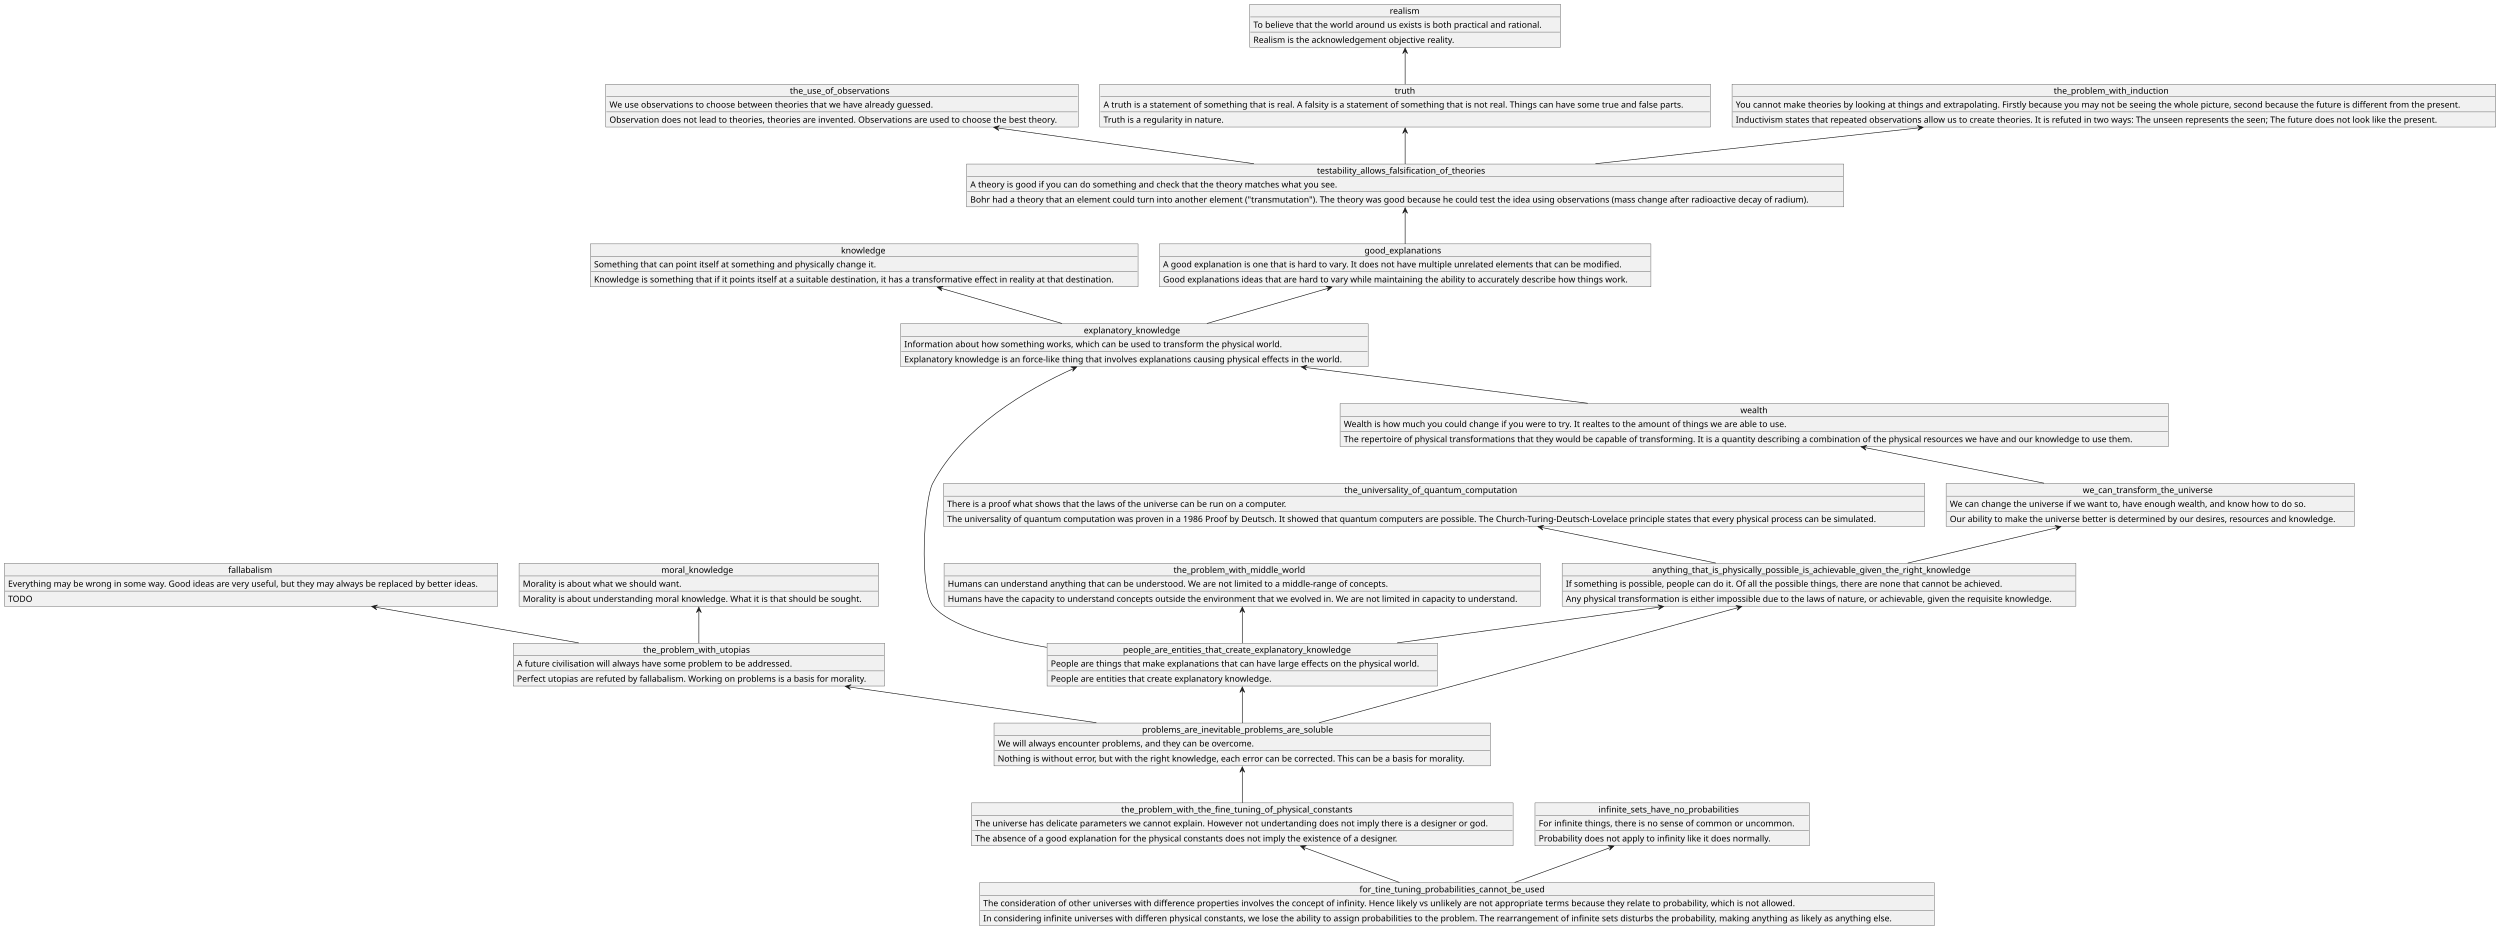
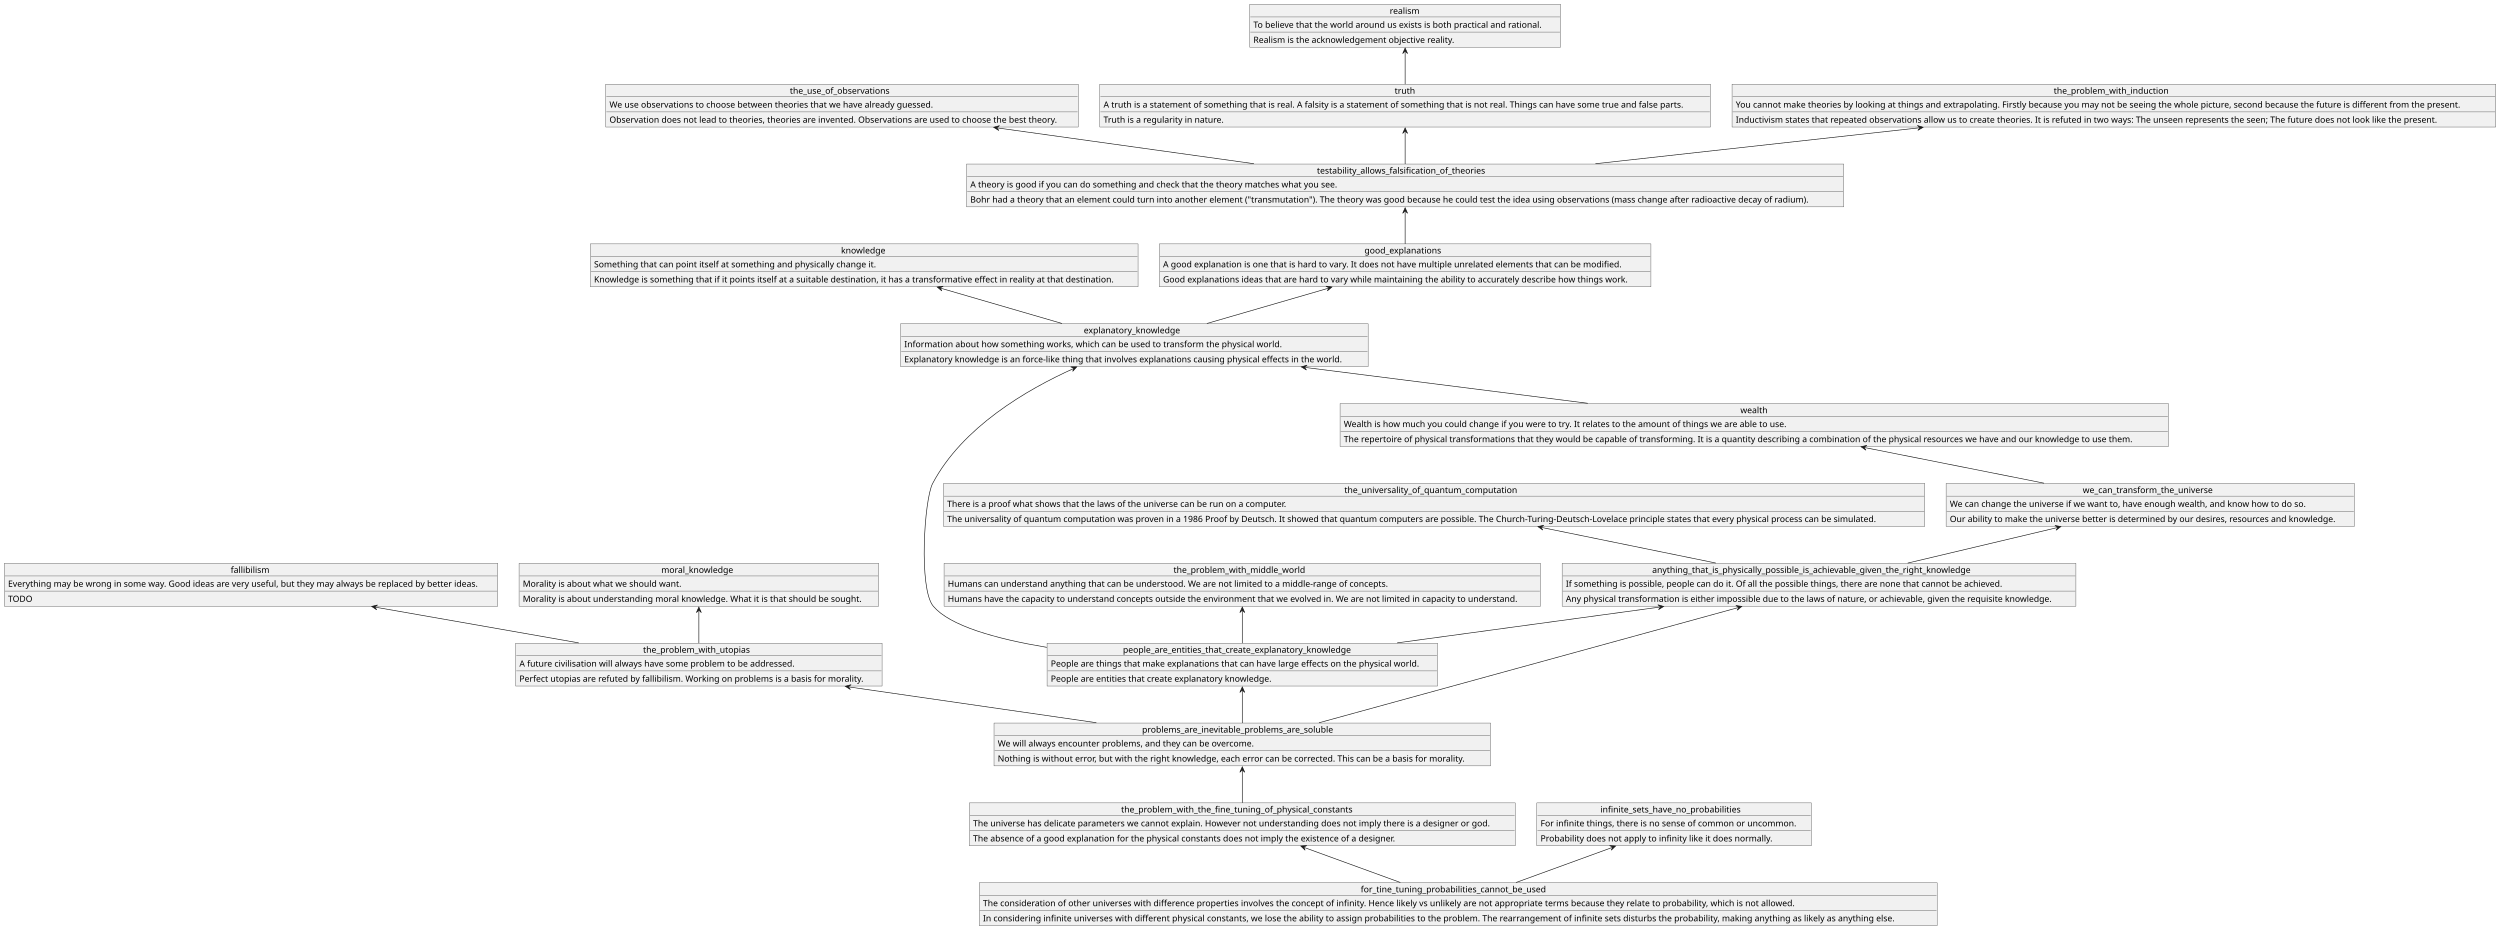
<svg xmlns="http://www.w3.org/2000/svg" contentStyleType="text/css" height="1507px" preserveAspectRatio="none" style="width:4053px;height:1507px;background:#FFFFFF;" version="1.1" viewBox="0 0 4053 1507" width="4053px" zoomAndPan="magnify">
  <defs />
  <g>
    <g id="elem_for_tine_tuning_probabilities_cannot_be_used">
-       <rect fill="#F1F1F1" height="69.465" style="stroke:#181818;stroke-width:0.5;" width="1548" x="1588" y="1431.12" />
-       <text fill="#000000" font-family="sans-serif" font-size="14" lengthAdjust="spacing" textLength="316" x="2204" y="1446.655">for_tine_tuning_probabilities_cannot_be_used</text>
-       <line style="stroke:#181818;stroke-width:0.5;" x1="1589" x2="3135" y1="1451.608" y2="1451.608" />
-       <text fill="#000000" font-family="sans-serif" font-size="14" lengthAdjust="spacing" textLength="1373" x="1594" y="1469.143">The consideration of other universes with difference properties involves the concept of infinity. Hence likely vs unlikely are not appropriate terms because they relate to probability, which is not allowed.</text>
-       <line style="stroke:#181818;stroke-width:0.5;" x1="1589" x2="3135" y1="1476.097" y2="1476.097" />
-       <text fill="#000000" font-family="sans-serif" font-size="14" lengthAdjust="spacing" textLength="1536" x="1594" y="1493.632">In considering infinite universes with differen physical constants, we lose the ability to assign probabilities to the problem. The rearrangement of infinite sets disturbs the probability, making anything as likely as anything else.</text>
+       <rect fill="#F1F1F1" height="69.465" style="stroke:#181818;stroke-width:0.5;" width="1553" x="1587.5" y="1431.12" />
+       <text fill="#000000" font-family="sans-serif" font-size="14" lengthAdjust="spacing" textLength="316" x="2206" y="1446.655">for_tine_tuning_probabilities_cannot_be_used</text>
+       <line style="stroke:#181818;stroke-width:0.5;" x1="1588.5" x2="3139.5" y1="1451.608" y2="1451.608" />
+       <text fill="#000000" font-family="sans-serif" font-size="14" lengthAdjust="spacing" textLength="1373" x="1593.5" y="1469.143">The consideration of other universes with difference properties involves the concept of infinity. Hence likely vs unlikely are not appropriate terms because they relate to probability, which is not allowed.</text>
+       <line style="stroke:#181818;stroke-width:0.5;" x1="1588.5" x2="3139.5" y1="1476.097" y2="1476.097" />
+       <text fill="#000000" font-family="sans-serif" font-size="14" lengthAdjust="spacing" textLength="1541" x="1593.5" y="1493.632">In considering infinite universes with different physical constants, we lose the ability to assign probabilities to the problem. The rearrangement of infinite sets disturbs the probability, making anything as likely as anything else.</text>
    </g>
    <g id="elem_the_problem_with_the_fine_tuning_of_physical_constants">
-       <rect fill="#F1F1F1" height="69.465" style="stroke:#181818;stroke-width:0.5;" width="878" x="1575" y="1301.65" />
+       <rect fill="#F1F1F1" height="69.465" style="stroke:#181818;stroke-width:0.5;" width="885" x="1571.5" y="1301.65" />
      <text fill="#000000" font-family="sans-serif" font-size="14" lengthAdjust="spacing" textLength="393" x="1817.5" y="1317.185">the_problem_with_the_fine_tuning_of_physical_constants</text>
-       <line style="stroke:#181818;stroke-width:0.5;" x1="1576" x2="2452" y1="1322.138" y2="1322.138" />
-       <text fill="#000000" font-family="sans-serif" font-size="14" lengthAdjust="spacing" textLength="866" x="1581" y="1339.673">The universe has delicate parameters we cannot explain. However not undertanding does not imply there is a designer or god.</text>
-       <line style="stroke:#181818;stroke-width:0.5;" x1="1576" x2="2452" y1="1346.627" y2="1346.627" />
-       <text fill="#000000" font-family="sans-serif" font-size="14" lengthAdjust="spacing" textLength="719" x="1581" y="1364.162">The absence of a good explanation for the physical constants does not imply the existence of a designer.</text>
+       <line style="stroke:#181818;stroke-width:0.5;" x1="1572.5" x2="2455.5" y1="1322.138" y2="1322.138" />
+       <text fill="#000000" font-family="sans-serif" font-size="14" lengthAdjust="spacing" textLength="873" x="1577.5" y="1339.673">The universe has delicate parameters we cannot explain. However not understanding does not imply there is a designer or god.</text>
+       <line style="stroke:#181818;stroke-width:0.5;" x1="1572.5" x2="2455.5" y1="1346.627" y2="1346.627" />
+       <text fill="#000000" font-family="sans-serif" font-size="14" lengthAdjust="spacing" textLength="719" x="1577.5" y="1364.162">The absence of a good explanation for the physical constants does not imply the existence of a designer.</text>
    </g>
    <g id="elem_infinite_sets_have_no_probabilities">
-       <rect fill="#F1F1F1" height="69.465" style="stroke:#181818;stroke-width:0.5;" width="445" x="2488.5" y="1301.65" />
-       <text fill="#000000" font-family="sans-serif" font-size="14" lengthAdjust="spacing" textLength="239" x="2591.5" y="1317.185">infinite_sets_have_no_probabilities</text>
-       <line style="stroke:#181818;stroke-width:0.5;" x1="2489.5" x2="2932.5" y1="1322.138" y2="1322.138" />
-       <text fill="#000000" font-family="sans-serif" font-size="14" lengthAdjust="spacing" textLength="433" x="2494.5" y="1339.673">For infinite things, there is no sense of common or uncommon.</text>
-       <line style="stroke:#181818;stroke-width:0.5;" x1="2489.5" x2="2932.5" y1="1346.627" y2="1346.627" />
-       <text fill="#000000" font-family="sans-serif" font-size="14" lengthAdjust="spacing" textLength="393" x="2494.5" y="1364.162">Probability does not apply to infinity like it does normally.</text>
+       <rect fill="#F1F1F1" height="69.465" style="stroke:#181818;stroke-width:0.5;" width="445" x="2491.5" y="1301.65" />
+       <text fill="#000000" font-family="sans-serif" font-size="14" lengthAdjust="spacing" textLength="239" x="2594.5" y="1317.185">infinite_sets_have_no_probabilities</text>
+       <line style="stroke:#181818;stroke-width:0.5;" x1="2492.5" x2="2935.5" y1="1322.138" y2="1322.138" />
+       <text fill="#000000" font-family="sans-serif" font-size="14" lengthAdjust="spacing" textLength="433" x="2497.5" y="1339.673">For infinite things, there is no sense of common or uncommon.</text>
+       <line style="stroke:#181818;stroke-width:0.5;" x1="2492.5" x2="2935.5" y1="1346.627" y2="1346.627" />
+       <text fill="#000000" font-family="sans-serif" font-size="14" lengthAdjust="spacing" textLength="393" x="2497.5" y="1364.162">Probability does not apply to infinity like it does normally.</text>
    </g>
    <g id="elem_problems_are_inevitable_problems_are_soluble">
      <rect fill="#F1F1F1" height="69.465" style="stroke:#181818;stroke-width:0.5;" width="805" x="1611.5" y="1172.19" />
      <text fill="#000000" font-family="sans-serif" font-size="14" lengthAdjust="spacing" textLength="325" x="1851.5" y="1187.725">problems_are_inevitable_problems_are_soluble</text>
      <line style="stroke:#181818;stroke-width:0.5;" x1="1612.5" x2="2415.5" y1="1192.678" y2="1192.678" />
      <text fill="#000000" font-family="sans-serif" font-size="14" lengthAdjust="spacing" textLength="430" x="1617.5" y="1210.213">We will always encounter problems, and they can be overcome.</text>
      <line style="stroke:#181818;stroke-width:0.5;" x1="1612.5" x2="2415.5" y1="1217.167" y2="1217.167" />
      <text fill="#000000" font-family="sans-serif" font-size="14" lengthAdjust="spacing" textLength="793" x="1617.5" y="1234.702">Nothing is without error, but with the right knowledge, each error can be corrected. This can be a basis for morality.</text>
    </g>
    <g id="elem_the_problem_with_utopias">
-       <rect fill="#F1F1F1" height="69.465" style="stroke:#181818;stroke-width:0.5;" width="602" x="832" y="1042.72" />
+       <rect fill="#F1F1F1" height="69.465" style="stroke:#181818;stroke-width:0.5;" width="594" x="836" y="1042.72" />
      <text fill="#000000" font-family="sans-serif" font-size="14" lengthAdjust="spacing" textLength="181" x="1042.5" y="1058.255">the_problem_with_utopias</text>
-       <line style="stroke:#181818;stroke-width:0.5;" x1="833" x2="1433" y1="1063.208" y2="1063.208" />
-       <text fill="#000000" font-family="sans-serif" font-size="14" lengthAdjust="spacing" textLength="465" x="838" y="1080.743">A future civilisation will always have some problem to be addressed.</text>
-       <line style="stroke:#181818;stroke-width:0.5;" x1="833" x2="1433" y1="1087.697" y2="1087.697" />
-       <text fill="#000000" font-family="sans-serif" font-size="14" lengthAdjust="spacing" textLength="590" x="838" y="1105.232">Perfect utopias are refuted by fallabalism. Working on problems is a basis for morality.</text>
+       <line style="stroke:#181818;stroke-width:0.5;" x1="837" x2="1429" y1="1063.208" y2="1063.208" />
+       <text fill="#000000" font-family="sans-serif" font-size="14" lengthAdjust="spacing" textLength="465" x="842" y="1080.743">A future civilisation will always have some problem to be addressed.</text>
+       <line style="stroke:#181818;stroke-width:0.5;" x1="837" x2="1429" y1="1087.697" y2="1087.697" />
+       <text fill="#000000" font-family="sans-serif" font-size="14" lengthAdjust="spacing" textLength="582" x="842" y="1105.232">Perfect utopias are refuted by fallibilism. Working on problems is a basis for morality.</text>
    </g>
    <g id="elem_people_are_entities_that_create_explanatory_knowledge">
      <rect fill="#F1F1F1" height="69.465" style="stroke:#181818;stroke-width:0.5;" width="633" x="1697.5" y="1042.72" />
      <text fill="#000000" font-family="sans-serif" font-size="14" lengthAdjust="spacing" textLength="387" x="1820.5" y="1058.255">people_are_entities_that_create_explanatory_knowledge</text>
      <line style="stroke:#181818;stroke-width:0.5;" x1="1698.5" x2="2329.5" y1="1063.208" y2="1063.208" />
      <text fill="#000000" font-family="sans-serif" font-size="14" lengthAdjust="spacing" textLength="621" x="1703.5" y="1080.743">People are things that make explanations that can have large effects on the physical world.</text>
      <line style="stroke:#181818;stroke-width:0.5;" x1="1698.5" x2="2329.5" y1="1087.697" y2="1087.697" />
      <text fill="#000000" font-family="sans-serif" font-size="14" lengthAdjust="spacing" textLength="372" x="1703.5" y="1105.232">People are entities that create explanatory knowledge.</text>
    </g>
    <g id="elem_anything_that_is_physically_possible_is_achievable_given_the_right_knowledge">
      <rect fill="#F1F1F1" height="69.465" style="stroke:#181818;stroke-width:0.5;" width="833" x="2532.5" y="913.26" />
      <text fill="#000000" font-family="sans-serif" font-size="14" lengthAdjust="spacing" textLength="541" x="2678.5" y="928.795">anything_that_is_physically_possible_is_achievable_given_the_right_knowledge</text>
      <line style="stroke:#181818;stroke-width:0.5;" x1="2533.5" x2="3364.5" y1="933.748" y2="933.748" />
      <text fill="#000000" font-family="sans-serif" font-size="14" lengthAdjust="spacing" textLength="738" x="2538.5" y="951.283">If something is possible, people can do it. Of all the possible things, there are none that cannot be achieved.</text>
      <line style="stroke:#181818;stroke-width:0.5;" x1="2533.5" x2="3364.5" y1="958.237" y2="958.237" />
      <text fill="#000000" font-family="sans-serif" font-size="14" lengthAdjust="spacing" textLength="821" x="2538.5" y="975.772">Any physical transformation is either impossible due to the laws of nature, or achievable, given the requisite knowledge.</text>
    </g>
-     <g id="elem_fallabalism">
+     <g id="elem_fallibilism">
      <rect fill="#F1F1F1" height="69.465" style="stroke:#181818;stroke-width:0.5;" width="800" x="7" y="913.26" />
-       <text fill="#000000" font-family="sans-serif" font-size="14" lengthAdjust="spacing" textLength="74" x="370" y="928.795">fallabalism</text>
+       <text fill="#000000" font-family="sans-serif" font-size="14" lengthAdjust="spacing" textLength="66" x="374" y="928.795">fallibilism</text>
      <line style="stroke:#181818;stroke-width:0.5;" x1="8" x2="806" y1="933.748" y2="933.748" />
      <text fill="#000000" font-family="sans-serif" font-size="14" lengthAdjust="spacing" textLength="788" x="13" y="951.283">Everything may be wrong in some way. Good ideas are very useful, but they may always be replaced by better ideas.</text>
      <line style="stroke:#181818;stroke-width:0.5;" x1="8" x2="806" y1="958.237" y2="958.237" />
      <text fill="#000000" font-family="sans-serif" font-size="14" lengthAdjust="spacing" textLength="41" x="13" y="975.772">TODO</text>
    </g>
    <g id="elem_moral_knowledge">
      <rect fill="#F1F1F1" height="69.465" style="stroke:#181818;stroke-width:0.5;" width="583" x="841.5" y="913.26" />
      <text fill="#000000" font-family="sans-serif" font-size="14" lengthAdjust="spacing" textLength="122" x="1072" y="928.795">moral_knowledge</text>
      <line style="stroke:#181818;stroke-width:0.5;" x1="842.5" x2="1423.5" y1="933.748" y2="933.748" />
      <text fill="#000000" font-family="sans-serif" font-size="14" lengthAdjust="spacing" textLength="266" x="847.5" y="951.283">Morality is about what we should want.</text>
      <line style="stroke:#181818;stroke-width:0.5;" x1="842.5" x2="1423.5" y1="958.237" y2="958.237" />
      <text fill="#000000" font-family="sans-serif" font-size="14" lengthAdjust="spacing" textLength="571" x="847.5" y="975.772">Morality is about understanding moral knowledge. What it is that should be sought.</text>
    </g>
    <g id="elem_explanatory_knowledge">
      <rect fill="#F1F1F1" height="69.465" style="stroke:#181818;stroke-width:0.5;" width="758" x="1460" y="524.86" />
      <text fill="#000000" font-family="sans-serif" font-size="14" lengthAdjust="spacing" textLength="164" x="1757" y="540.395">explanatory_knowledge</text>
      <line style="stroke:#181818;stroke-width:0.5;" x1="1461" x2="2217" y1="545.348" y2="545.348" />
      <text fill="#000000" font-family="sans-serif" font-size="14" lengthAdjust="spacing" textLength="636" x="1466" y="562.883">Information about how something works, which can be used to transform the physical world.</text>
      <line style="stroke:#181818;stroke-width:0.5;" x1="1461" x2="2217" y1="569.837" y2="569.837" />
      <text fill="#000000" font-family="sans-serif" font-size="14" lengthAdjust="spacing" textLength="746" x="1466" y="587.372">Explanatory knowledge is an force-like thing that involves explanations causing physical effects in the world.</text>
    </g>
    <g id="elem_the_problem_with_middle_world">
      <rect fill="#F1F1F1" height="69.465" style="stroke:#181818;stroke-width:0.5;" width="967" x="1530.5" y="913.26" />
      <text fill="#000000" font-family="sans-serif" font-size="14" lengthAdjust="spacing" textLength="223" x="1902.5" y="928.795">the_problem_with_middle_world</text>
      <line style="stroke:#181818;stroke-width:0.5;" x1="1531.5" x2="2496.5" y1="933.748" y2="933.748" />
      <text fill="#000000" font-family="sans-serif" font-size="14" lengthAdjust="spacing" textLength="743" x="1536.5" y="951.283">Humans can understand anything that can be understood. We are not limited to a middle-range of concepts.</text>
      <line style="stroke:#181818;stroke-width:0.5;" x1="1531.5" x2="2496.5" y1="958.237" y2="958.237" />
      <text fill="#000000" font-family="sans-serif" font-size="14" lengthAdjust="spacing" textLength="955" x="1536.5" y="975.772">Humans have the capacity to understand concepts outside the environment that we evolved in. We are not limited in capacity to understand.</text>
    </g>
    <g id="elem_the_universality_of_quantum_computation">
      <rect fill="#F1F1F1" height="69.465" style="stroke:#181818;stroke-width:0.5;" width="1591" x="1529.5" y="783.79" />
      <text fill="#000000" font-family="sans-serif" font-size="14" lengthAdjust="spacing" textLength="291" x="2179.5" y="799.325">the_universality_of_quantum_computation</text>
      <line style="stroke:#181818;stroke-width:0.5;" x1="1530.5" x2="3119.5" y1="804.278" y2="804.278" />
      <text fill="#000000" font-family="sans-serif" font-size="14" lengthAdjust="spacing" textLength="575" x="1535.5" y="821.813">There is a proof what shows that the laws of the universe can be run on a computer.</text>
      <line style="stroke:#181818;stroke-width:0.5;" x1="1530.5" x2="3119.5" y1="828.767" y2="828.767" />
      <text fill="#000000" font-family="sans-serif" font-size="14" lengthAdjust="spacing" textLength="1579" x="1535.5" y="846.302">The universality of quantum computation was proven in a 1986 Proof by Deutsch. It showed that quantum computers are possible. The Church-Turing-Deutsch-Lovelace principle states that every physical process can be simulated.</text>
    </g>
    <g id="elem_we_can_transform_the_universe">
      <rect fill="#F1F1F1" height="69.465" style="stroke:#181818;stroke-width:0.5;" width="662" x="3155" y="783.79" />
      <text fill="#000000" font-family="sans-serif" font-size="14" lengthAdjust="spacing" textLength="219" x="3376.5" y="799.325">we_can_transform_the_universe</text>
      <line style="stroke:#181818;stroke-width:0.5;" x1="3156" x2="3816" y1="804.278" y2="804.278" />
      <text fill="#000000" font-family="sans-serif" font-size="14" lengthAdjust="spacing" textLength="599" x="3161" y="821.813">We can change the universe if we want to, have enough wealth, and know how to do so.</text>
      <line style="stroke:#181818;stroke-width:0.5;" x1="3156" x2="3816" y1="828.767" y2="828.767" />
      <text fill="#000000" font-family="sans-serif" font-size="14" lengthAdjust="spacing" textLength="650" x="3161" y="846.302">Our ability to make the universe better is determined by our desires, resources and knowledge.</text>
    </g>
    <g id="elem_knowledge">
      <rect fill="#F1F1F1" height="69.465" style="stroke:#181818;stroke-width:0.5;" width="888" x="957" y="395.4" />
      <text fill="#000000" font-family="sans-serif" font-size="14" lengthAdjust="spacing" textLength="75" x="1363.5" y="410.935">knowledge</text>
      <line style="stroke:#181818;stroke-width:0.5;" x1="958" x2="1844" y1="415.888" y2="415.888" />
      <text fill="#000000" font-family="sans-serif" font-size="14" lengthAdjust="spacing" textLength="475" x="963" y="433.423">Something that can point itself at something and physically change it.</text>
      <line style="stroke:#181818;stroke-width:0.5;" x1="958" x2="1844" y1="440.377" y2="440.377" />
      <text fill="#000000" font-family="sans-serif" font-size="14" lengthAdjust="spacing" textLength="876" x="963" y="457.912">Knowledge is something that if it points itself at a suitable destination, it has a transformative effect in reality at that destination.</text>
    </g>
    <g id="elem_good_explanations">
      <rect fill="#F1F1F1" height="69.465" style="stroke:#181818;stroke-width:0.5;" width="797" x="1879.5" y="395.4" />
      <text fill="#000000" font-family="sans-serif" font-size="14" lengthAdjust="spacing" textLength="132" x="2212" y="410.935">good_explanations</text>
      <line style="stroke:#181818;stroke-width:0.5;" x1="1880.5" x2="2675.5" y1="415.888" y2="415.888" />
      <text fill="#000000" font-family="sans-serif" font-size="14" lengthAdjust="spacing" textLength="775" x="1885.5" y="433.423">A good explanation is one that is hard to vary. It does not have multiple unrelated elements that can be modified.</text>
      <line style="stroke:#181818;stroke-width:0.5;" x1="1880.5" x2="2675.5" y1="440.377" y2="440.377" />
      <text fill="#000000" font-family="sans-serif" font-size="14" lengthAdjust="spacing" textLength="785" x="1885.5" y="457.912">Good explanations ideas that are hard to vary while maintaining the ability to accurately describe how things work.</text>
    </g>
    <g id="elem_wealth">
      <rect fill="#F1F1F1" height="69.465" style="stroke:#181818;stroke-width:0.5;" width="1343" x="2172.5" y="654.33" />
      <text fill="#000000" font-family="sans-serif" font-size="14" lengthAdjust="spacing" textLength="45" x="2821.5" y="669.865">wealth</text>
      <line style="stroke:#181818;stroke-width:0.5;" x1="2173.5" x2="3514.5" y1="674.818" y2="674.818" />
-       <text fill="#000000" font-family="sans-serif" font-size="14" lengthAdjust="spacing" textLength="745" x="2178.5" y="692.353">Wealth is how much you could change if you were to try. It realtes to the amount of things we are able to use.</text>
+       <text fill="#000000" font-family="sans-serif" font-size="14" lengthAdjust="spacing" textLength="745" x="2178.5" y="692.353">Wealth is how much you could change if you were to try. It relates to the amount of things we are able to use.</text>
      <line style="stroke:#181818;stroke-width:0.5;" x1="2173.5" x2="3514.5" y1="699.307" y2="699.307" />
      <text fill="#000000" font-family="sans-serif" font-size="14" lengthAdjust="spacing" textLength="1331" x="2178.5" y="716.842">The repertoire of physical transformations that they would be capable of transforming. It is a quantity describing a combination of the physical resources we have and our knowledge to use them.</text>
    </g>
    <g id="elem_testability_allows_falsification_of_theories">
      <rect fill="#F1F1F1" height="69.465" style="stroke:#181818;stroke-width:0.5;" width="1422" x="1567" y="265.93" />
      <text fill="#000000" font-family="sans-serif" font-size="14" lengthAdjust="spacing" textLength="286" x="2135" y="281.465">testability_allows_falsification_of_theories</text>
      <line style="stroke:#181818;stroke-width:0.5;" x1="1568" x2="2988" y1="286.418" y2="286.418" />
      <text fill="#000000" font-family="sans-serif" font-size="14" lengthAdjust="spacing" textLength="618" x="1573" y="303.953">A theory is good if you can do something and check that the theory matches what you see.</text>
      <line style="stroke:#181818;stroke-width:0.5;" x1="1568" x2="2988" y1="310.907" y2="310.907" />
      <text fill="#000000" font-family="sans-serif" font-size="14" lengthAdjust="spacing" textLength="1410" x="1573" y="328.442">Bohr had a theory that an element could turn into another element ("transmutation"). The theory was good because he could test the idea using observations (mass change after radioactive decay of radium).</text>
    </g>
    <g id="elem_the_use_of_observations">
      <rect fill="#F1F1F1" height="69.465" style="stroke:#181818;stroke-width:0.5;" width="766" x="982" y="136.47" />
      <text fill="#000000" font-family="sans-serif" font-size="14" lengthAdjust="spacing" textLength="169" x="1280.5" y="152.005">the_use_of_observations</text>
      <line style="stroke:#181818;stroke-width:0.5;" x1="983" x2="1747" y1="156.958" y2="156.958" />
      <text fill="#000000" font-family="sans-serif" font-size="14" lengthAdjust="spacing" textLength="542" x="988" y="174.493">We use observations to choose between theories that we have already guessed.</text>
      <line style="stroke:#181818;stroke-width:0.5;" x1="983" x2="1747" y1="181.447" y2="181.447" />
      <text fill="#000000" font-family="sans-serif" font-size="14" lengthAdjust="spacing" textLength="754" x="988" y="198.982">Observation does not lead to theories, theories are invented. Observations are used to choose the best theory.</text>
    </g>
    <g id="elem_truth">
      <rect fill="#F1F1F1" height="69.465" style="stroke:#181818;stroke-width:0.5;" width="990" x="1783" y="136.47" />
      <text fill="#000000" font-family="sans-serif" font-size="14" lengthAdjust="spacing" textLength="34" x="2261" y="152.005">truth</text>
      <line style="stroke:#181818;stroke-width:0.5;" x1="1784" x2="2772" y1="156.958" y2="156.958" />
      <text fill="#000000" font-family="sans-serif" font-size="14" lengthAdjust="spacing" textLength="978" x="1789" y="174.493">A truth is a statement of something that is real. A falsity is a statement of something that is not real. Things can have some true and false parts.</text>
      <line style="stroke:#181818;stroke-width:0.5;" x1="1784" x2="2772" y1="181.447" y2="181.447" />
      <text fill="#000000" font-family="sans-serif" font-size="14" lengthAdjust="spacing" textLength="205" x="1789" y="198.982">Truth is a regularity in nature.</text>
    </g>
    <g id="elem_the_problem_with_induction">
      <rect fill="#F1F1F1" height="69.465" style="stroke:#181818;stroke-width:0.5;" width="1238" x="2808" y="136.47" />
      <text fill="#000000" font-family="sans-serif" font-size="14" lengthAdjust="spacing" textLength="195" x="3329.5" y="152.005">the_problem_with_induction</text>
      <line style="stroke:#181818;stroke-width:0.5;" x1="2809" x2="4045" y1="156.958" y2="156.958" />
      <text fill="#000000" font-family="sans-serif" font-size="14" lengthAdjust="spacing" textLength="1226" x="2814" y="174.493">You cannot make theories by looking at things and extrapolating. Firstly because you may not be seeing the whole picture, second because the future is different from the present.</text>
      <line style="stroke:#181818;stroke-width:0.5;" x1="2809" x2="4045" y1="181.447" y2="181.447" />
      <text fill="#000000" font-family="sans-serif" font-size="14" lengthAdjust="spacing" textLength="1182" x="2814" y="198.982">Inductivism states that repeated observations allow us to create theories. It is refuted in two ways: The unseen represents the seen; The future does not look like the present.</text>
    </g>
    <g id="elem_realism">
      <rect fill="#F1F1F1" height="69.465" style="stroke:#181818;stroke-width:0.5;" width="504" x="2026" y="7" />
      <text fill="#000000" font-family="sans-serif" font-size="14" lengthAdjust="spacing" textLength="50" x="2253" y="22.535">realism</text>
      <line style="stroke:#181818;stroke-width:0.5;" x1="2027" x2="2529" y1="27.488" y2="27.488" />
      <text fill="#000000" font-family="sans-serif" font-size="14" lengthAdjust="spacing" textLength="492" x="2032" y="45.023">To believe that the world around us exists is both practical and rational.</text>
      <line style="stroke:#181818;stroke-width:0.5;" x1="2027" x2="2529" y1="51.977" y2="51.977" />
      <text fill="#000000" font-family="sans-serif" font-size="14" lengthAdjust="spacing" textLength="338" x="2032" y="69.512">Realism is the acknowledgement objective reality.</text>
    </g>
    <g id="link_the_problem_with_the_fine_tuning_of_physical_constants_for_tine_tuning_probabilities_cannot_be_used">
-       <path codeLine="7" d="M2112.87,1373.6 C2161.84,1391.53 2220.62,1413.06 2268.79,1430.71 " fill="none" id="the_problem_with_the_fine_tuning_of_physical_constants-backto-for_tine_tuning_probabilities_cannot_be_used" style="stroke:#181818;stroke-width:1.0;" />
-       <polygon fill="#181818" points="2108.26,1371.54,2115.338,1378.389,2112.956,1373.258,2118.086,1370.876,2108.26,1371.54" style="stroke:#181818;stroke-width:1.0;" />
+       <path codeLine="7" d="M2113.14,1373.49 C2162.45,1391.44 2221.71,1413.03 2270.25,1430.71 " fill="none" id="the_problem_with_the_fine_tuning_of_physical_constants-backto-for_tine_tuning_probabilities_cannot_be_used" style="stroke:#181818;stroke-width:1.0;" />
+       <polygon fill="#181818" points="2108.79,1371.54,2115.874,1378.382,2113.487,1373.253,2118.616,1370.866,2108.79,1371.54" style="stroke:#181818;stroke-width:1.0;" />
    </g>
    <g id="link_infinite_sets_have_no_probabilities_for_tine_tuning_probabilities_cannot_be_used">
-       <path codeLine="8" d="M2611.84,1373.6 C2562.74,1391.53 2503.79,1413.06 2455.48,1430.71 " fill="none" id="infinite_sets_have_no_probabilities-backto-for_tine_tuning_probabilities_cannot_be_used" style="stroke:#181818;stroke-width:1.0;" />
-       <polygon fill="#181818" points="2616.47,1371.54,2606.644,1370.866,2611.773,1373.253,2609.385,1378.382,2616.47,1371.54" style="stroke:#181818;stroke-width:1.0;" />
+       <path codeLine="8" d="M2614.86,1373.49 C2565.55,1391.44 2506.29,1413.03 2457.75,1430.71 " fill="none" id="infinite_sets_have_no_probabilities-backto-for_tine_tuning_probabilities_cannot_be_used" style="stroke:#181818;stroke-width:1.0;" />
+       <polygon fill="#181818" points="2619.21,1371.54,2609.384,1370.866,2614.513,1373.253,2612.126,1378.382,2619.21,1371.54" style="stroke:#181818;stroke-width:1.0;" />
    </g>
    <g id="link_problems_are_inevitable_problems_are_soluble_the_problem_with_the_fine_tuning_of_physical_constants">
      <path codeLine="15" d="M2014,1247.82 C2014,1265.07 2014,1285.06 2014,1301.57 " fill="none" id="problems_are_inevitable_problems_are_soluble-backto-the_problem_with_the_fine_tuning_of_physical_constants" style="stroke:#181818;stroke-width:1.0;" />
      <polygon fill="#181818" points="2014,1243.08,2010,1252.08,2014,1248.08,2018,1252.08,2014,1243.08" style="stroke:#181818;stroke-width:1.0;" />
    </g>
    <g id="link_the_problem_with_utopias_problems_are_inevitable_problems_are_soluble">
      <path codeLine="28" d="M1374.95,1113.46 C1500.32,1131.6 1652.82,1153.66 1777.41,1171.69 " fill="none" id="the_problem_with_utopias-backto-problems_are_inevitable_problems_are_soluble" style="stroke:#181818;stroke-width:1.0;" />
      <polygon fill="#181818" points="1370.38,1112.65,1378.715,1117.896,1375.329,1113.365,1379.86,1109.978,1370.38,1112.65" style="stroke:#181818;stroke-width:1.0;" />
    </g>
    <g id="link_people_are_entities_that_create_explanatory_knowledge_problems_are_inevitable_problems_are_soluble">
      <path codeLine="29" d="M2014,1118.35 C2014,1135.61 2014,1155.59 2014,1172.11 " fill="none" id="people_are_entities_that_create_explanatory_knowledge-backto-problems_are_inevitable_problems_are_soluble" style="stroke:#181818;stroke-width:1.0;" />
      <polygon fill="#181818" points="2014,1113.61,2010,1122.61,2014,1118.61,2018,1122.61,2014,1113.61" style="stroke:#181818;stroke-width:1.0;" />
    </g>
    <g id="link_anything_that_is_physically_possible_is_achievable_given_the_right_knowledge_problems_are_inevitable_problems_are_soluble">
      <path codeLine="30" d="M2819.29,984.63 C2639.16,1034.13 2315.5,1123.07 2138.3,1171.76 " fill="none" id="anything_that_is_physically_possible_is_achievable_given_the_right_knowledge-backto-problems_are_inevitable_problems_are_soluble" style="stroke:#181818;stroke-width:1.0;" />
      <polygon fill="#181818" points="2823.84,983.11,2814.101,981.641,2819.019,984.436,2816.224,989.354,2823.84,983.11" style="stroke:#181818;stroke-width:1.0;" />
    </g>
-     <g id="link_fallabalism_the_problem_with_utopias">
-       <path codeLine="37" d="M607.38,984.17 C710.57,1002.29 835.86,1024.28 938.22,1042.26 " fill="none" id="fallabalism-backto-the_problem_with_utopias" style="stroke:#181818;stroke-width:1.0;" />
+     <g id="link_fallibilism_the_problem_with_utopias">
+       <path codeLine="37" d="M607.38,984.17 C710.57,1002.29 835.86,1024.28 938.22,1042.26 " fill="none" id="fallibilism-backto-the_problem_with_utopias" style="stroke:#181818;stroke-width:1.0;" />
      <polygon fill="#181818" points="602.55,983.15,610.729,988.637,607.476,984.009,612.103,980.756,602.55,983.15" style="stroke:#181818;stroke-width:1.0;" />
    </g>
    <g id="link_moral_knowledge_the_problem_with_utopias">
      <path codeLine="38" d="M1133,988.89 C1133,1006.14 1133,1026.13 1133,1042.64 " fill="none" id="moral_knowledge-backto-the_problem_with_utopias" style="stroke:#181818;stroke-width:1.0;" />
      <polygon fill="#181818" points="1133,984.15,1129,993.15,1133,989.15,1137,993.15,1133,984.15" style="stroke:#181818;stroke-width:1.0;" />
    </g>
    <g id="link_explanatory_knowledge_people_are_entities_that_create_explanatory_knowledge">
      <path codeLine="45" d="M1741.56,597.01 C1663.74,631.9 1560.06,692.8 1512,783.79 C1498.4,809.53 1489.23,954.32 1513,982.72 C1539.58,1014.49 1613.73,1035.56 1697.1,1049.5 " fill="none" id="explanatory_knowledge-backto-people_are_entities_that_create_explanatory_knowledge" style="stroke:#181818;stroke-width:1.0;" />
      <polygon fill="#181818" points="1745.64,594.75,1735.791,594.77,1741.075,596.79,1739.055,602.074,1745.64,594.75" style="stroke:#181818;stroke-width:1.0;" />
    </g>
    <g id="link_anything_that_is_physically_possible_is_achievable_given_the_right_knowledge_people_are_entities_that_create_explanatory_knowledge">
      <path codeLine="46" d="M2692.22,983.99 C2559.16,1002.13 2397.31,1024.2 2265.1,1042.22 " fill="none" id="anything_that_is_physically_possible_is_achievable_given_the_right_knowledge-backto-people_are_entities_that_create_explanatory_knowledge" style="stroke:#181818;stroke-width:1.0;" />
      <polygon fill="#181818" points="2697.13,983.19,2687.675,980.434,2692.175,983.861,2688.748,988.362,2697.13,983.19" style="stroke:#181818;stroke-width:1.0;" />
    </g>
    <g id="link_the_problem_with_middle_world_people_are_entities_that_create_explanatory_knowledge">
      <path codeLine="47" d="M2014,988.89 C2014,1006.14 2014,1026.13 2014,1042.64 " fill="none" id="the_problem_with_middle_world-backto-people_are_entities_that_create_explanatory_knowledge" style="stroke:#181818;stroke-width:1.0;" />
      <polygon fill="#181818" points="2014,984.15,2010,993.15,2014,989.15,2018,993.15,2014,984.15" style="stroke:#181818;stroke-width:1.0;" />
    </g>
    <g id="link_the_universality_of_quantum_computation_anything_that_is_physically_possible_is_achievable_given_the_right_knowledge">
      <path codeLine="54" d="M2498.02,854.87 C2586.56,872.95 2693.87,894.87 2781.59,912.79 " fill="none" id="the_universality_of_quantum_computation-backto-anything_that_is_physically_possible_is_achievable_given_the_right_knowledge" style="stroke:#181818;stroke-width:1.0;" />
      <polygon fill="#181818" points="2493.22,853.68,2501.238,859.399,2498.119,854.68,2502.838,851.56,2493.22,853.68" style="stroke:#181818;stroke-width:1.0;" />
    </g>
    <g id="link_we_can_transform_the_universe_anything_that_is_physically_possible_is_achievable_given_the_right_knowledge">
      <path codeLine="55" d="M3336.64,854.98 C3260.45,873.06 3168.22,894.95 3092.84,912.85 " fill="none" id="we_can_transform_the_universe-backto-anything_that_is_physically_possible_is_achievable_given_the_right_knowledge" style="stroke:#181818;stroke-width:1.0;" />
      <polygon fill="#181818" points="3341.09,853.68,3331.409,851.868,3336.225,854.836,3333.258,859.652,3341.09,853.68" style="stroke:#181818;stroke-width:1.0;" />
    </g>
    <g id="link_knowledge_explanatory_knowledge">
      <path codeLine="74" d="M1523.95,466.91 C1585.87,484.93 1660.56,506.67 1721.68,524.45 " fill="none" id="knowledge-backto-explanatory_knowledge" style="stroke:#181818;stroke-width:1.0;" />
      <polygon fill="#181818" points="1519.38,465.29,1526.9,471.65,1524.18,466.69,1529.14,463.97,1519.38,465.29" style="stroke:#181818;stroke-width:1.0;" />
    </g>
    <g id="link_good_explanations_explanatory_knowledge">
      <path codeLine="75" d="M2154.77,466.91 C2092.71,484.93 2017.84,506.67 1956.59,524.45 " fill="none" id="good_explanations-backto-explanatory_knowledge" style="stroke:#181818;stroke-width:1.0;" />
      <polygon fill="#181818" points="2159.36,465.29,2149.604,463.943,2154.556,466.677,2151.823,471.629,2159.36,465.29" style="stroke:#181818;stroke-width:1.0;" />
    </g>
    <g id="link_wealth_we_can_transform_the_universe">
      <path codeLine="94" d="M3021.74,725.35 C3112.89,743.44 3223.42,765.39 3313.76,783.33 " fill="none" id="wealth-backto-we_can_transform_the_universe" style="stroke:#181818;stroke-width:1.0;" />
      <polygon fill="#181818" points="3017.04,724.22,3025.093,729.889,3021.945,725.19,3026.645,722.041,3017.04,724.22" style="stroke:#181818;stroke-width:1.0;" />
    </g>
    <g id="link_testability_allows_falsification_of_theories_good_explanations">
      <path codeLine="107" d="M2278,341.56 C2278,358.82 2278,378.8 2278,395.32 " fill="none" id="testability_allows_falsification_of_theories-backto-good_explanations" style="stroke:#181818;stroke-width:1.0;" />
      <polygon fill="#181818" points="2278,336.82,2274,345.82,2278,341.82,2282,345.82,2278,336.82" style="stroke:#181818;stroke-width:1.0;" />
    </g>
    <g id="link_explanatory_knowledge_wealth">
      <path codeLine="114" d="M2114.58,595.55 C2257.68,613.7 2431.85,635.79 2574.11,653.83 " fill="none" id="explanatory_knowledge-backto-wealth" style="stroke:#181818;stroke-width:1.0;" />
      <polygon fill="#181818" points="2109.65,594.79,2118.075,599.89,2114.61,595.419,2119.082,591.954,2109.65,594.79" style="stroke:#181818;stroke-width:1.0;" />
    </g>
    <g id="link_the_use_of_observations_testability_allows_falsification_of_theories">
      <path codeLine="121" d="M1615.74,207.21 C1745.66,225.34 1903.71,247.41 2032.81,265.43 " fill="none" id="the_use_of_observations-backto-testability_allows_falsification_of_theories" style="stroke:#181818;stroke-width:1.0;" />
      <polygon fill="#181818" points="1610.97,206.4,1619.335,211.599,1615.923,207.087,1620.434,203.675,1610.97,206.4" style="stroke:#181818;stroke-width:1.0;" />
    </g>
    <g id="link_truth_testability_allows_falsification_of_theories">
      <path codeLine="122" d="M2278,212.1 C2278,229.36 2278,249.34 2278,265.85 " fill="none" id="truth-backto-testability_allows_falsification_of_theories" style="stroke:#181818;stroke-width:1.0;" />
      <polygon fill="#181818" points="2278,207.36,2274,216.36,2278,212.36,2282,216.36,2278,207.36" style="stroke:#181818;stroke-width:1.0;" />
    </g>
    <g id="link_the_problem_with_induction_testability_allows_falsification_of_theories">
      <path codeLine="123" d="M3112.9,207.04 C2949.12,225.21 2749.53,247.36 2586.57,265.43 " fill="none" id="the_problem_with_induction-backto-testability_allows_falsification_of_theories" style="stroke:#181818;stroke-width:1.0;" />
      <polygon fill="#181818" points="3117.71,206.4,3108.329,203.401,3112.74,206.943,3109.197,211.353,3117.71,206.4" style="stroke:#181818;stroke-width:1.0;" />
    </g>
    <g id="link_realism_truth">
      <path codeLine="136" d="M2278,82.63 C2278,99.89 2278,119.87 2278,136.39 " fill="none" id="realism-backto-truth" style="stroke:#181818;stroke-width:1.0;" />
      <polygon fill="#181818" points="2278,77.89,2274,86.89,2278,82.89,2282,86.89,2278,77.89" style="stroke:#181818;stroke-width:1.0;" />
    </g>
  </g>
</svg>
